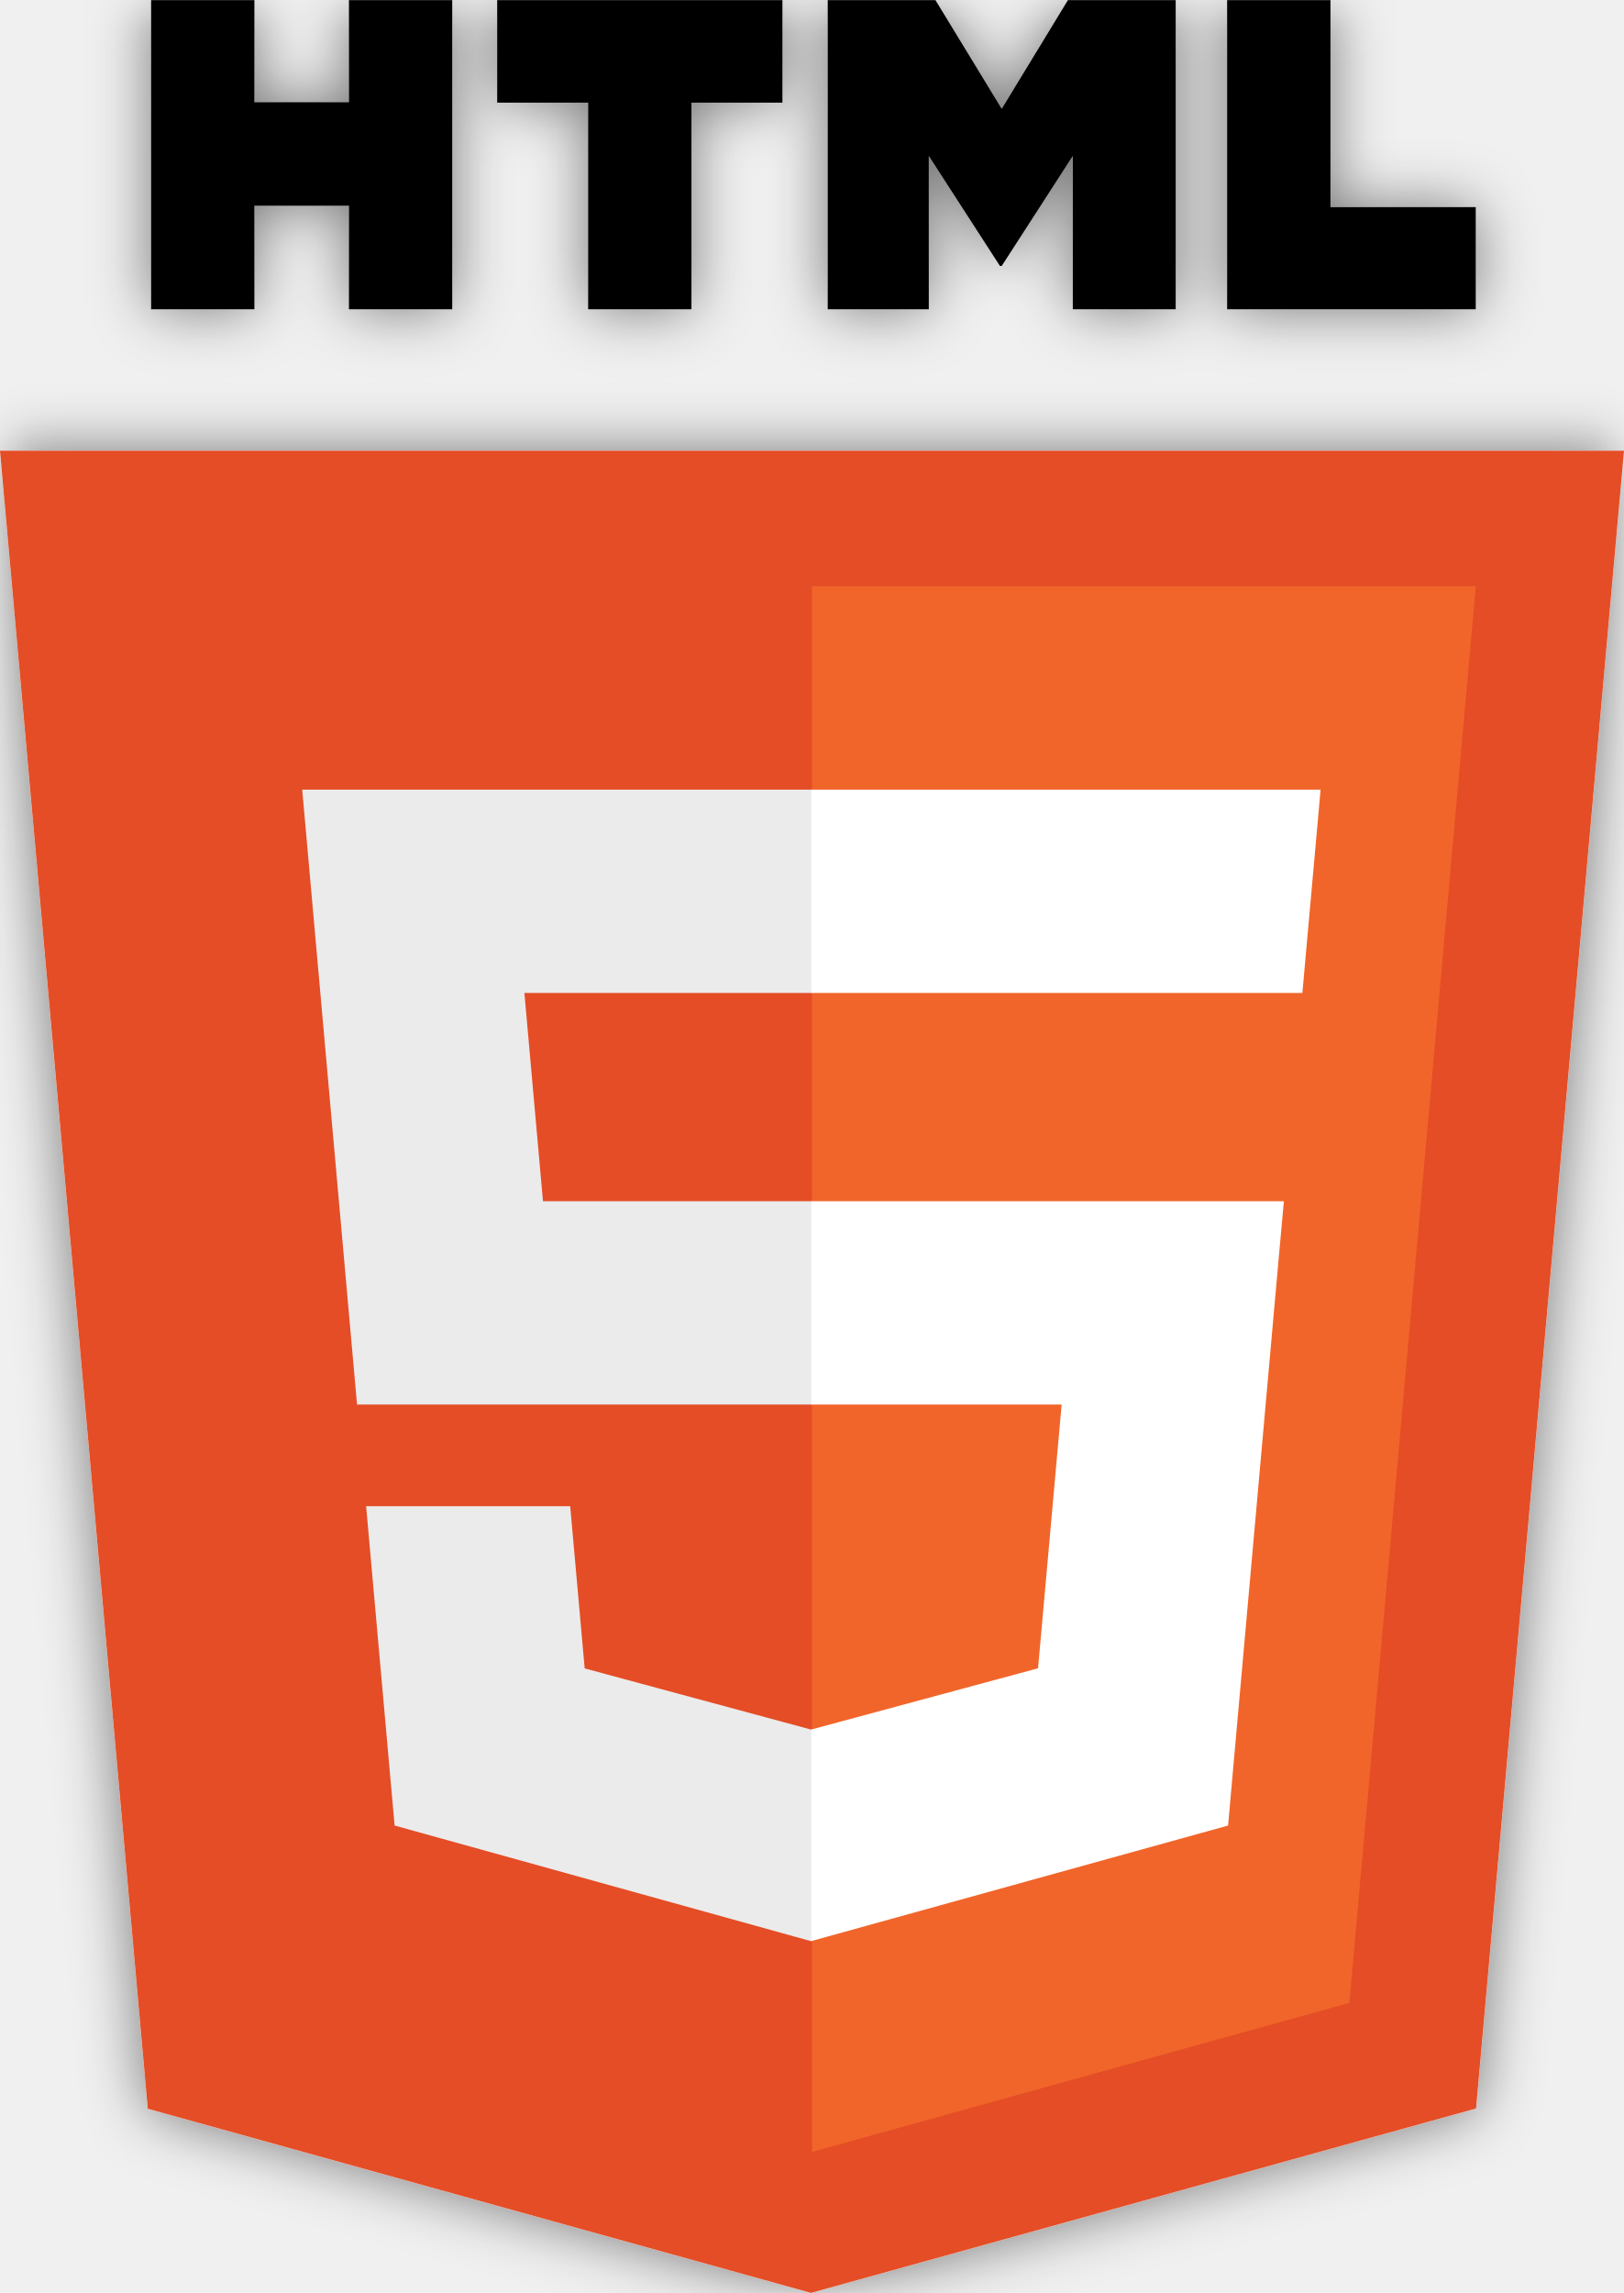
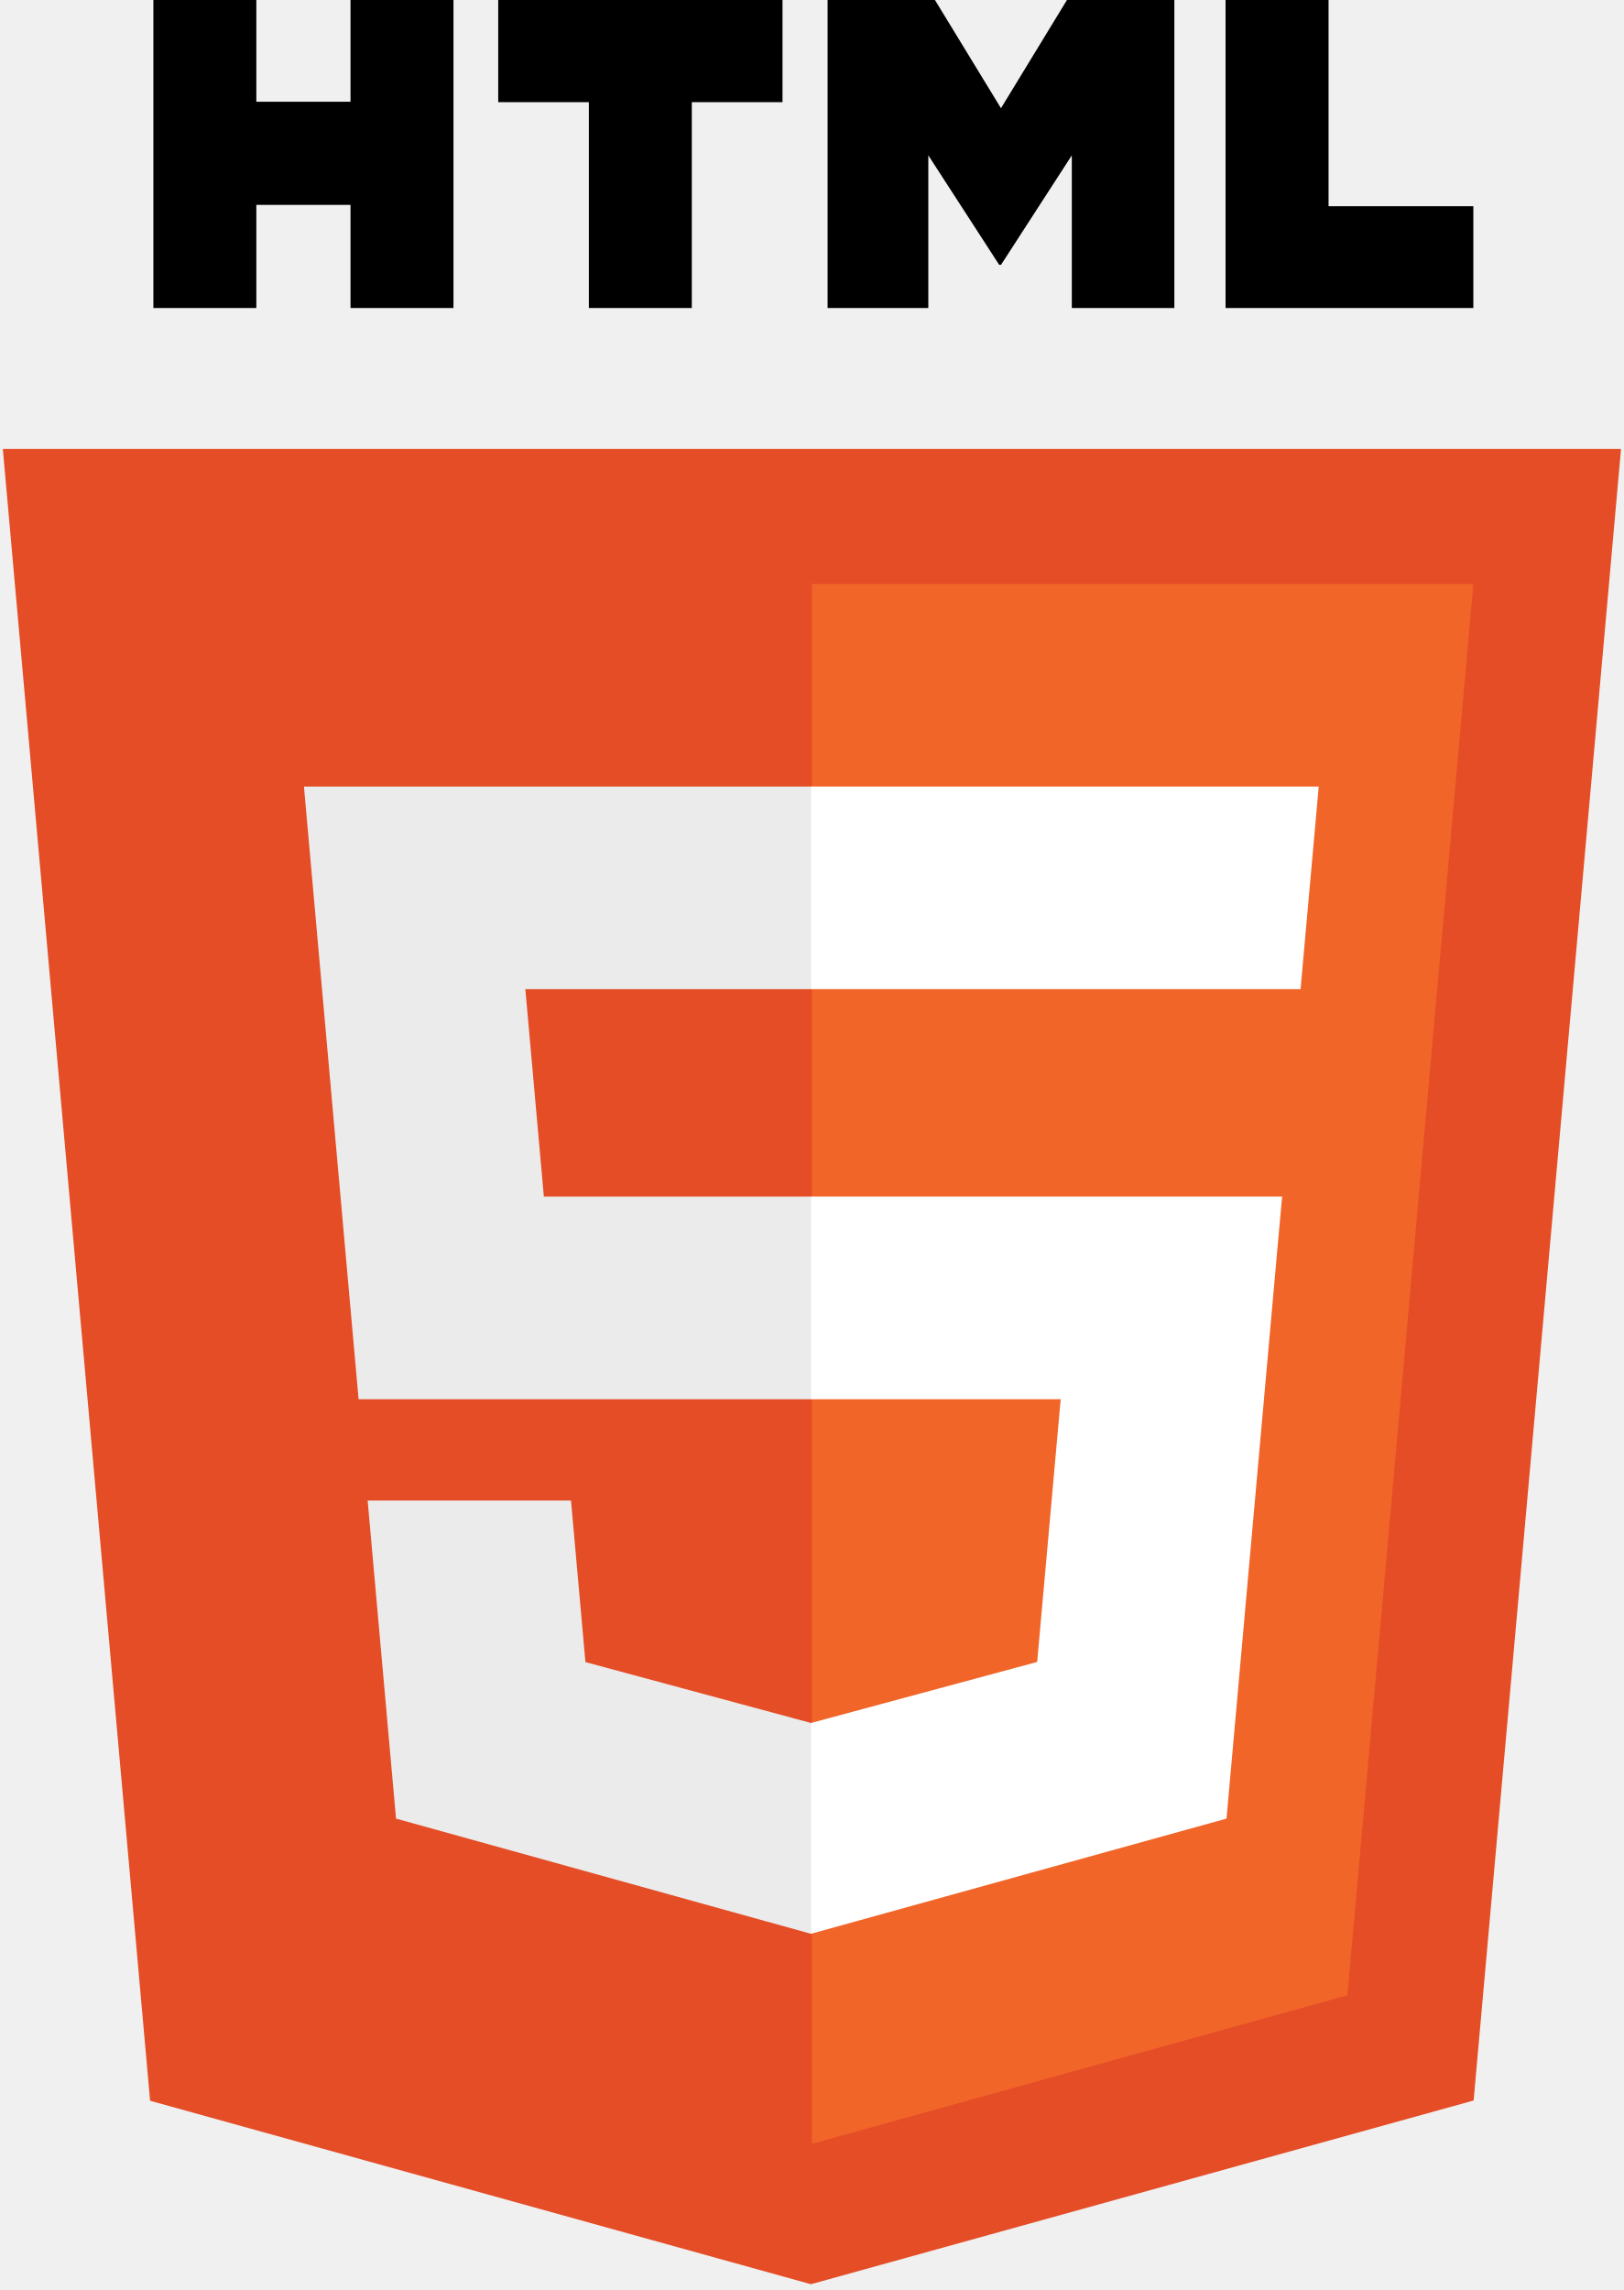
- <svg xmlns="http://www.w3.org/2000/svg" width="1771" height="2500" viewBox="221.807 89.47 440 621.061" enable-background="new 221.807 89.47 440 621.061">
-   <filter id="a" width="150%" height="150%" x="-5%" y="-5%">
-     <feFlood flood-color="#000" result="floodFill" flood-opacity=".5" />
-     <feComposite in="floodFill" in2="SourceAlpha" operator="in" result="coloredAlpha" />
-     <feGaussianBlur in="coloredAlpha" result="blur" stdDeviation="8" />
-     <feComposite in="blur" in2="SourceGraphic" operator="out" result="maskedOffsetBlur" />
-     <feMerge>
-       <feMergeNode in="maskedOffsetBlur" />
-       <feMergeNode in="SourceGraphic" />
-     </feMerge>
-   </filter>
-   <g filter="url(#a)">
-     <path fill="#e44d26" d="M261.849 660.647l-40.042-449.125h440l-40.086 449.054-180.184 49.954z" />
-     <path fill="#f16529" d="M441.807 672.348l145.596-40.367 34.258-383.735H441.807z" />
-     <path fill="#ebebeb" d="M441.807 414.82h-72.888l-5.035-56.406h77.923V303.33H303.683l1.32 14.778 13.538 151.794h123.266zM441.807 557.876l-.242.066-61.346-16.566-3.922-43.93h-55.294l7.718 86.489 112.834 31.323.252-.071z" />
-     <path d="M262.745 89.47h27.992v27.656h25.606V89.47h27.993v83.75h-27.993v-28.044h-25.606v28.044h-27.99l-.002-83.75zM381.149 117.244h-24.642V89.47H433.8v27.774h-24.654v55.976H381.15v-55.976h-.001zM446.065 89.47h29.19l17.955 29.428 17.938-29.428h29.2v83.75h-27.882v-41.512l-19.259 29.778h-.481l-19.272-29.778v41.512h-27.39V89.47zM554.277 89.47h28v56.068h39.368v27.682h-67.368V89.47z" />
-     <path fill="#fff" d="M441.617 414.82v55.082h67.83l-6.395 71.44-61.435 16.58v57.307l112.924-31.294.826-9.309 12.946-145.014 1.344-14.792h-14.842zM441.617 303.33v55.084H574.67l1.103-12.382 2.51-27.924 1.318-14.778z" />
-   </g>
+ <svg xmlns="http://www.w3.org/2000/svg" width="1773" height="2500" viewBox="0 0 256 361" preserveAspectRatio="xMinYMin meet">
+   <path d="M255.555 70.766l-23.241 260.36-104.47 28.962-104.182-28.922L.445 70.766h255.11z" fill="#E44D26" />
+   <path d="M128 337.95l84.417-23.403 19.86-222.49H128V337.95z" fill="#F16529" />
+   <path d="M82.82 155.932H128v-31.937H47.917l.764 8.568 7.85 88.01H128v-31.937H85.739l-2.919-32.704zM90.018 236.542h-32.06l4.474 50.146 65.421 18.16.147-.04V271.58l-.14.037-35.568-9.604-2.274-25.471z" fill="#EBEBEB" />
+   <path d="M24.18 0h16.23v16.035h14.847V0h16.231v48.558h-16.23v-16.26H40.411v16.26h-16.23V0zM92.83 16.103H78.544V0h44.814v16.103h-14.295v32.455h-16.23V16.103h-.001zM130.47 0h16.923l10.41 17.062L168.203 0h16.93v48.558h-16.164V24.49l-11.166 17.265h-.28L146.35 24.49v24.068h-15.88V0zM193.21 0h16.235v32.508h22.824v16.05h-39.06V0z" />
+   <path d="M127.89 220.573h39.327l-3.708 41.42-35.62 9.614v33.226l65.473-18.145.48-5.396 7.506-84.08.779-8.576H127.89v31.937zM127.89 155.854v.078h77.143l.64-7.178 1.456-16.191.763-8.568H127.89v31.86z" fill="#FFF" />
</svg>
